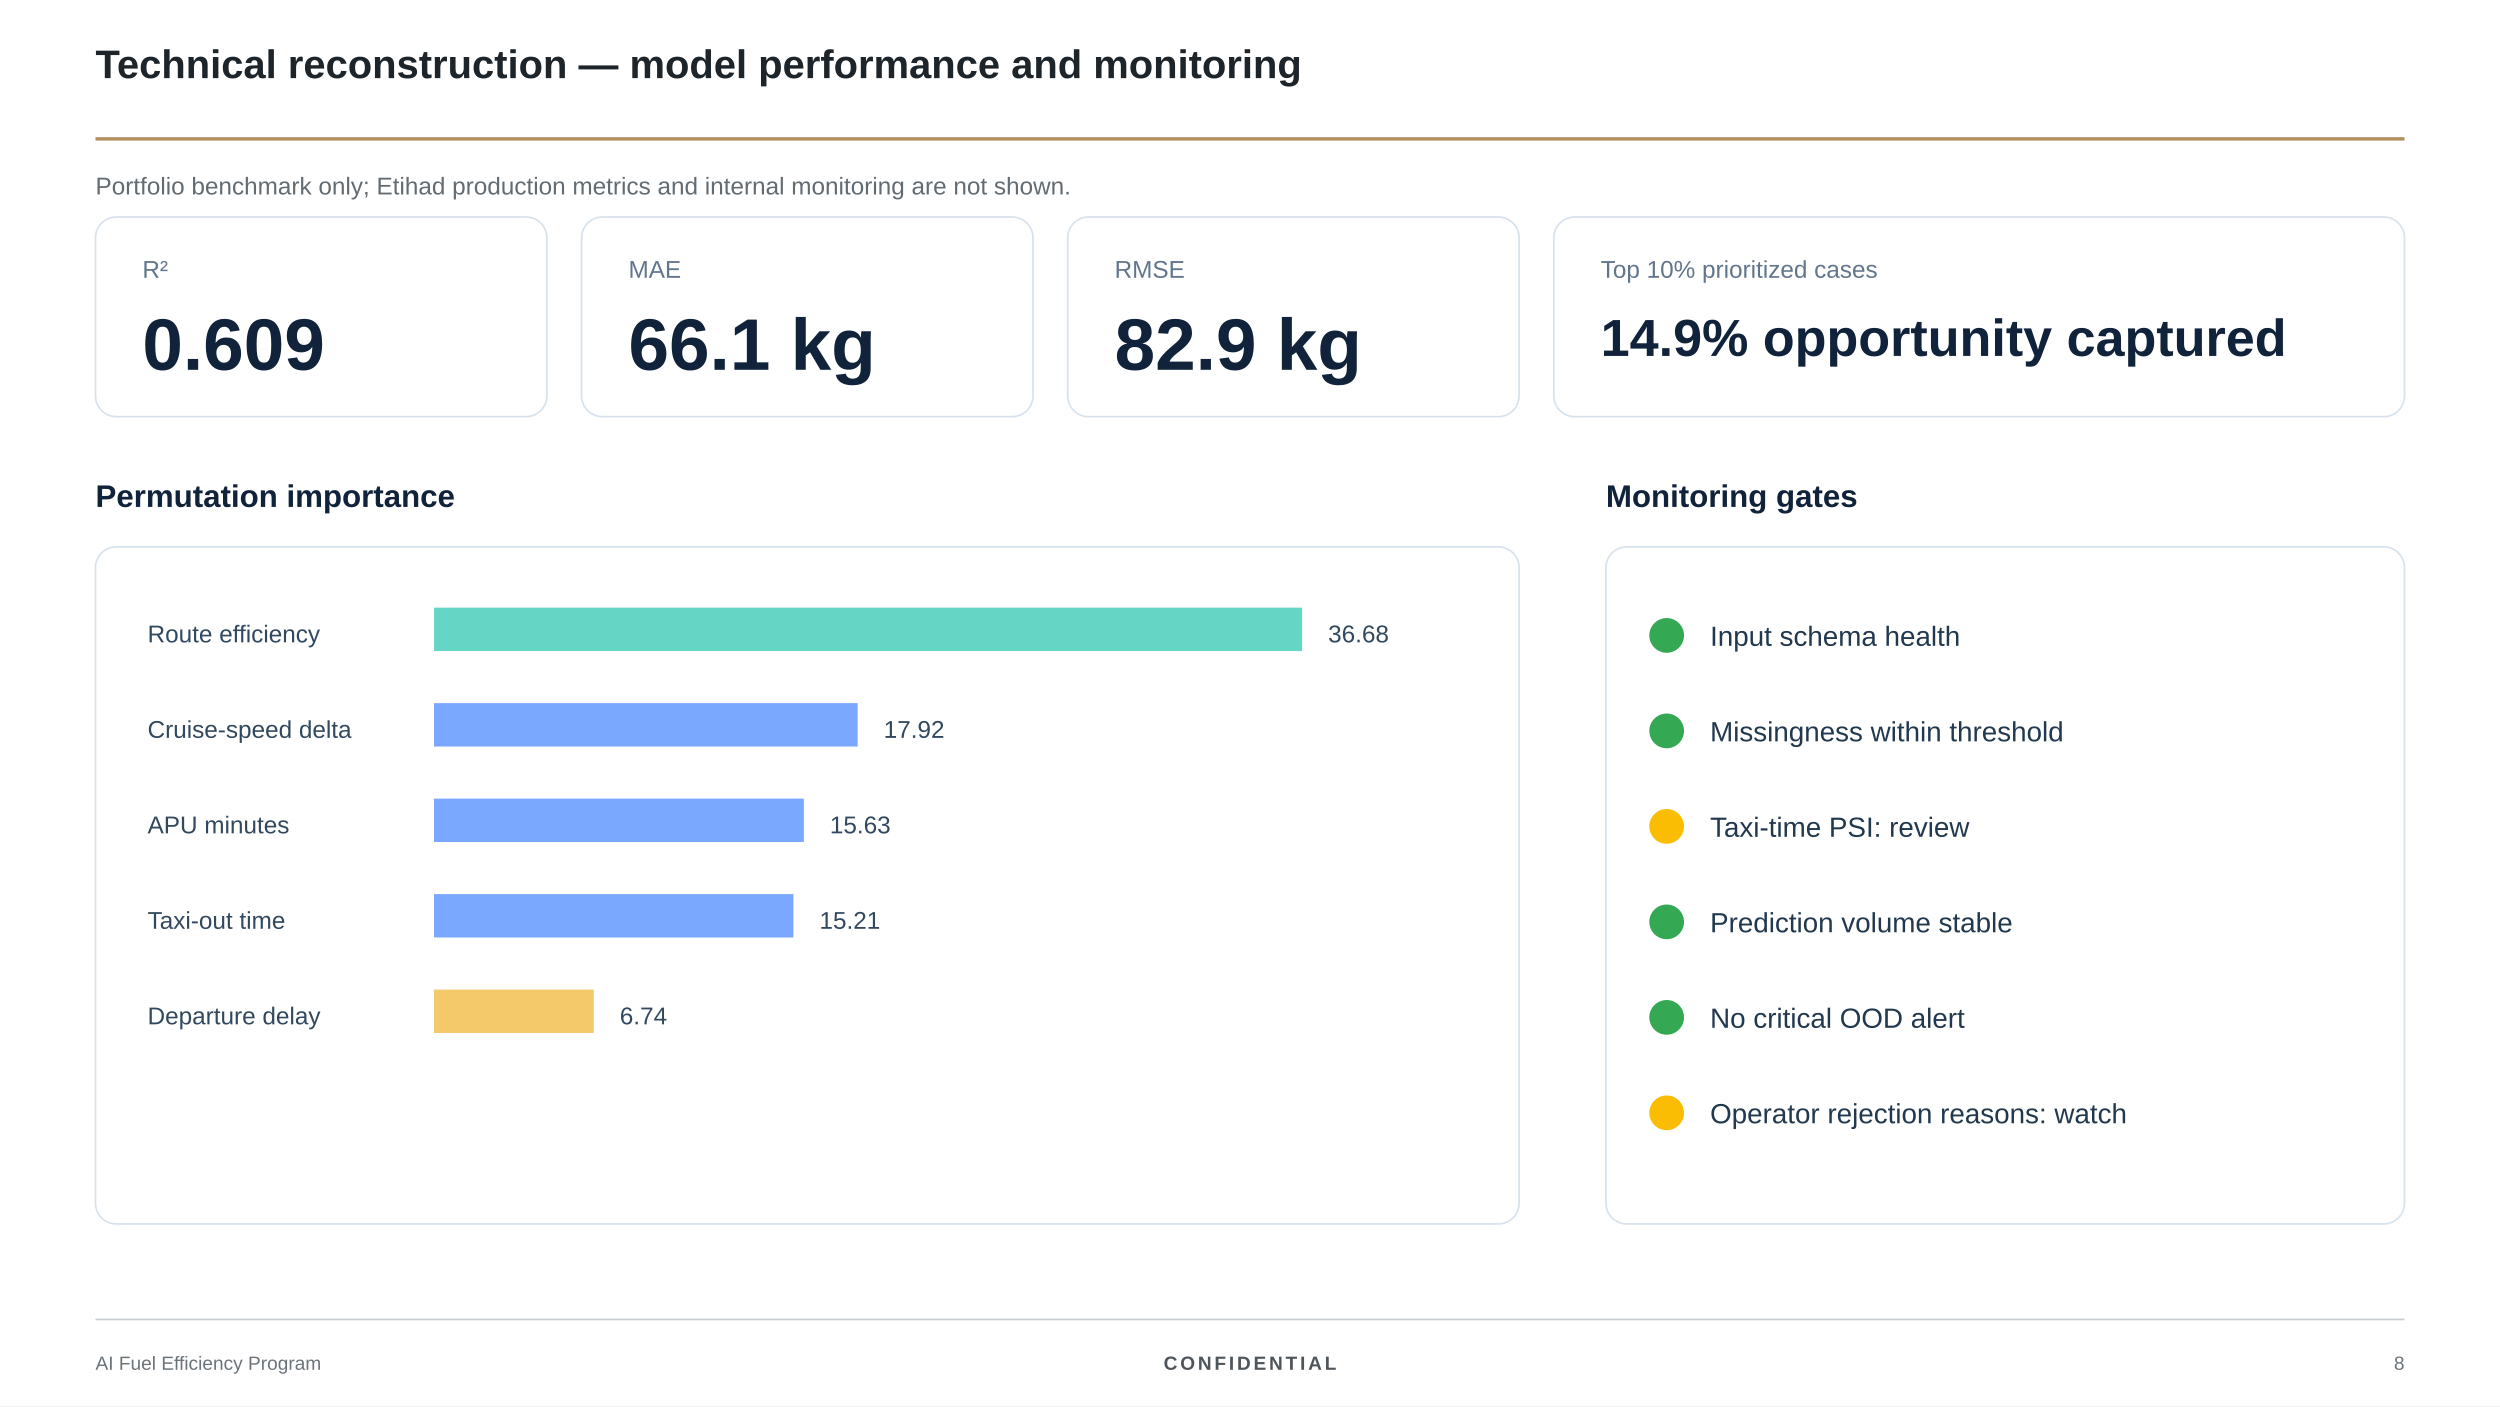
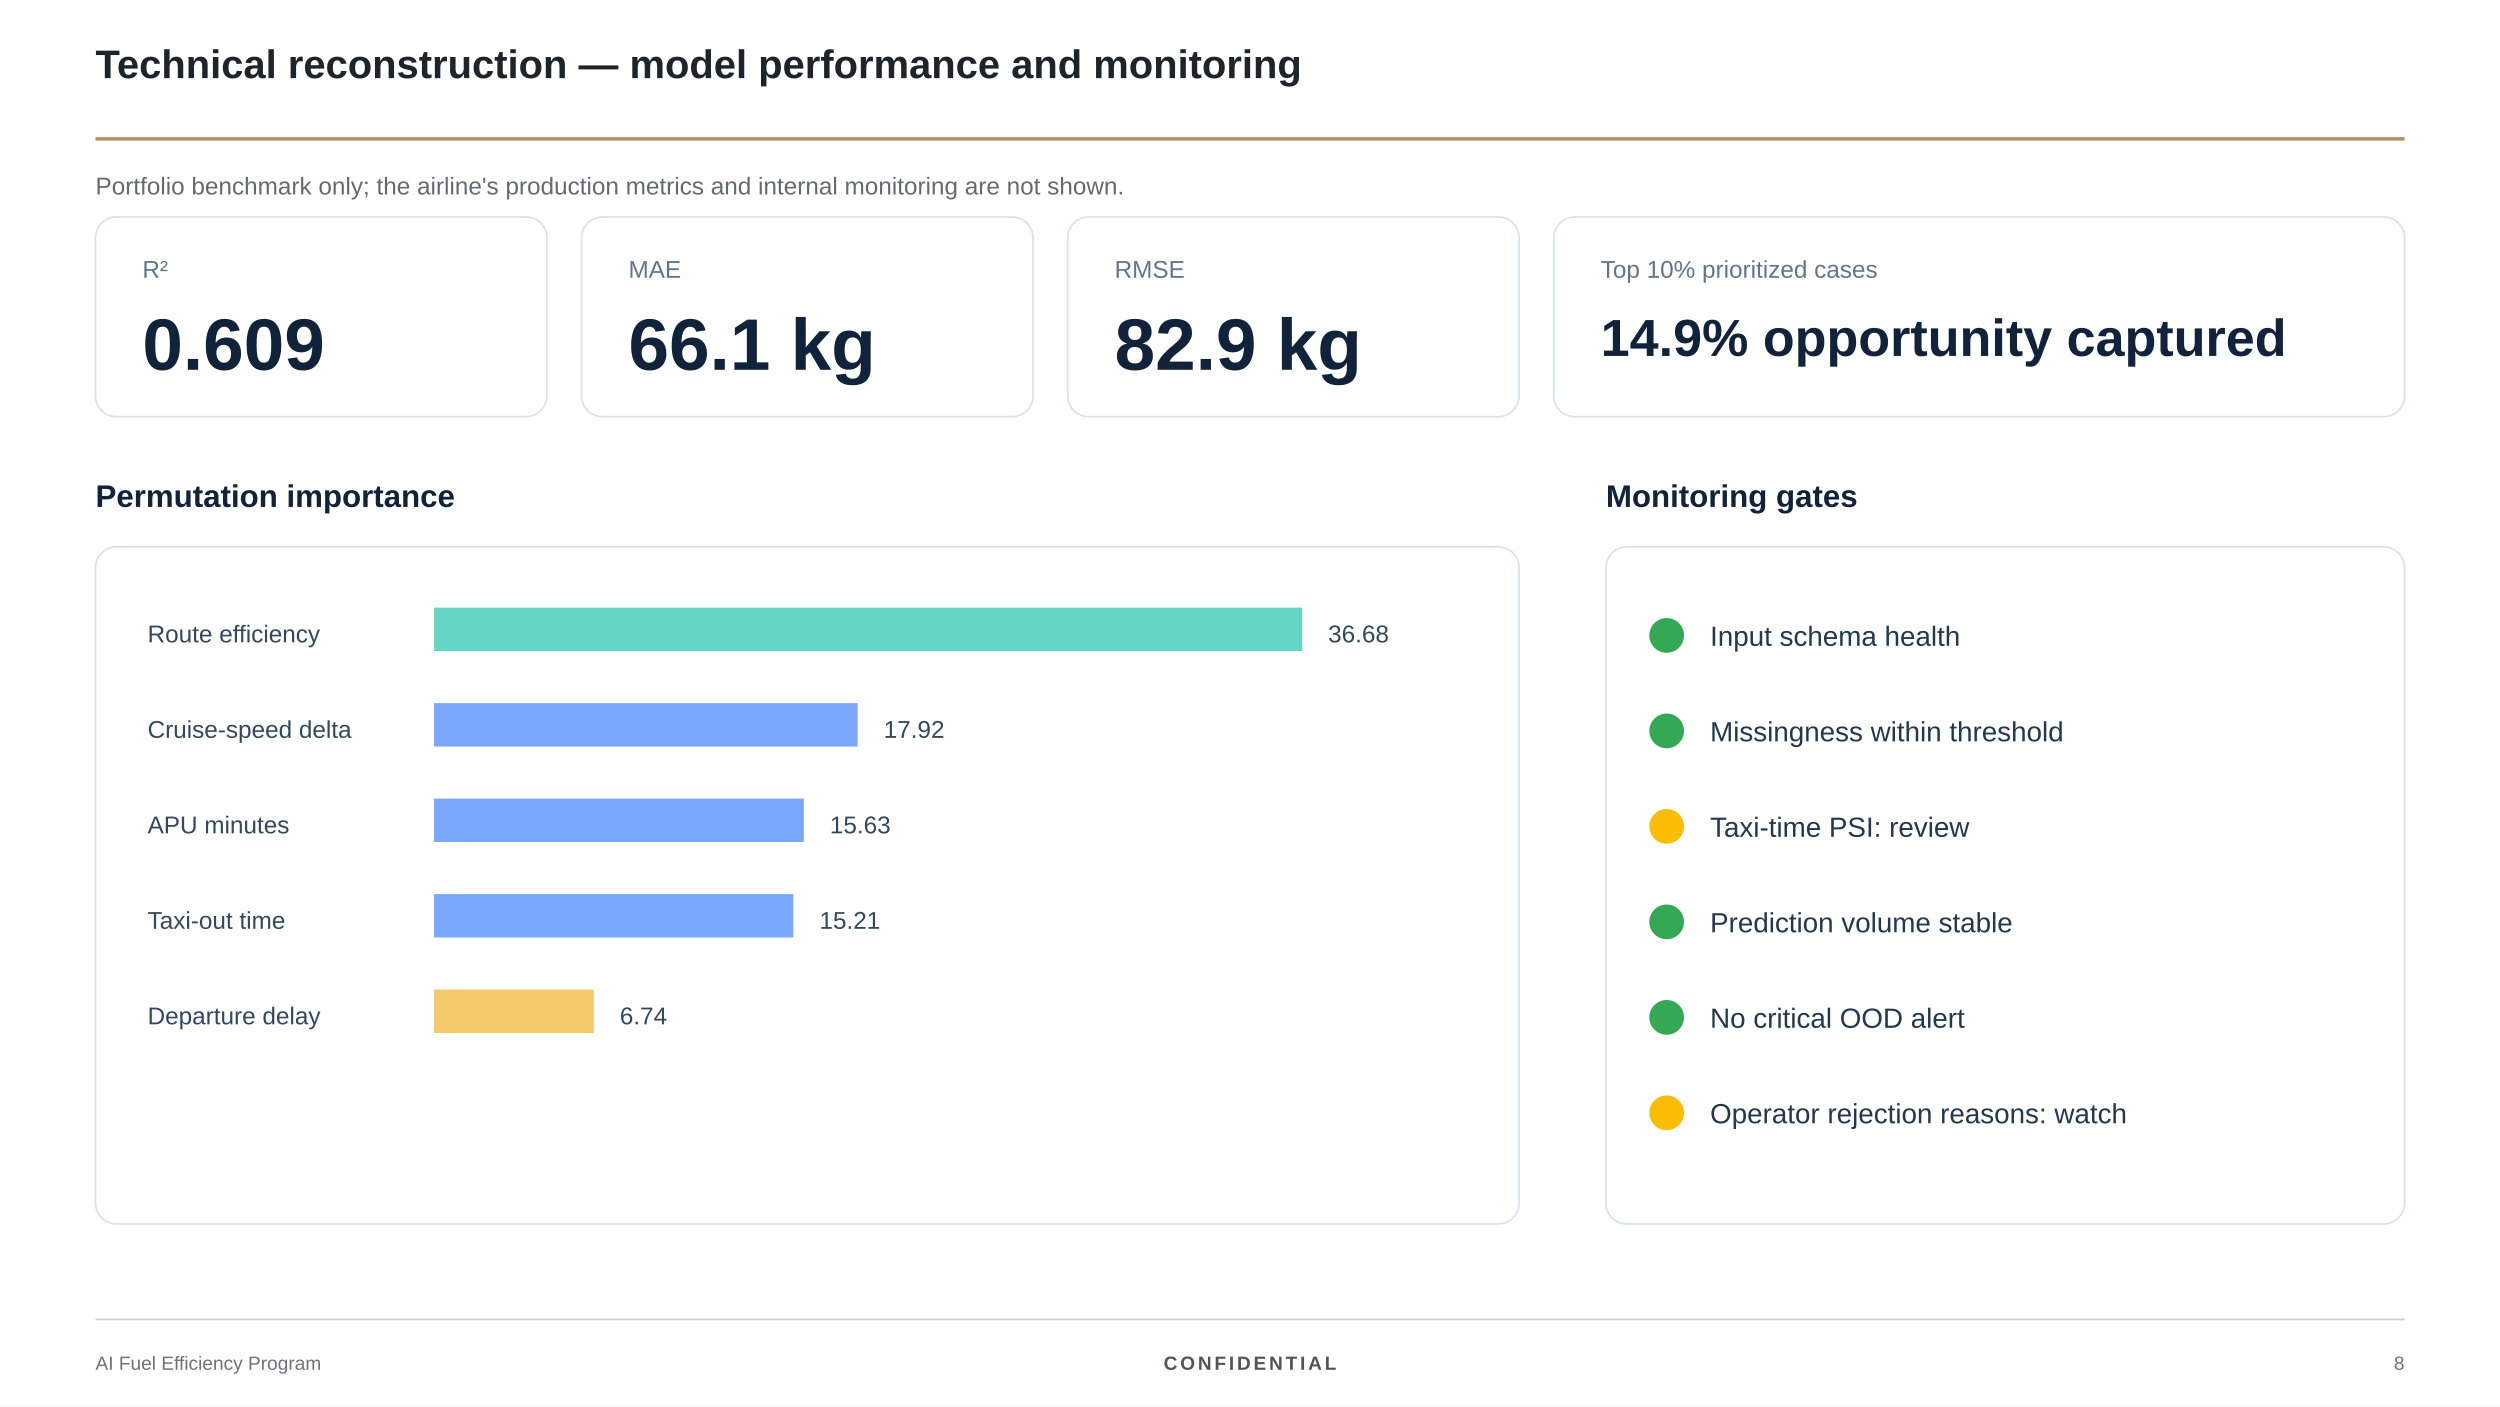
<svg xmlns="http://www.w3.org/2000/svg" width="1440" height="810" viewBox="0 0 1440 810">
  <rect width="1440" height="810" fill="#ffffff" />
  <rect width="1440" height="84" fill="#ffffff" />
  <line x1="55" y1="80" x2="1385" y2="80" stroke="#b2915f" stroke-width="2" />
  <text x="55" y="45" font-family="Arial" font-size="23" font-weight="700" fill="#1d252b">Technical reconstruction — model performance and monitoring</text>
  <g>
    <rect x="55" y="125" width="260" height="115" rx="12" fill="#fff" stroke="#d8e2ec" />
    <text x="82" y="160" font-family="Arial" font-size="14" fill="#61758c">R²</text>
    <text x="82" y="213" font-family="Arial" font-size="42" font-weight="700" fill="#10233b">0.609</text>
    <rect x="335" y="125" width="260" height="115" rx="12" fill="#fff" stroke="#d8e2ec" />
    <text x="362" y="160" font-family="Arial" font-size="14" fill="#61758c">MAE</text>
    <text x="362" y="213" font-family="Arial" font-size="42" font-weight="700" fill="#10233b">66.1 kg</text>
    <rect x="615" y="125" width="260" height="115" rx="12" fill="#fff" stroke="#d8e2ec" />
    <text x="642" y="160" font-family="Arial" font-size="14" fill="#61758c">RMSE</text>
    <text x="642" y="213" font-family="Arial" font-size="42" font-weight="700" fill="#10233b">82.9 kg</text>
    <rect x="895" y="125" width="490" height="115" rx="12" fill="#fff" stroke="#d8e2ec" />
    <text x="922" y="160" font-family="Arial" font-size="14" fill="#61758c">Top 10% prioritized cases</text>
    <text x="922" y="205" font-family="Arial" font-size="30" font-weight="700" fill="#10233b">14.9% opportunity captured</text>
  </g>
  <text x="55" y="292" font-family="Arial" font-size="18" font-weight="700" fill="#10233b">Permutation importance</text>
  <rect x="55" y="315" width="820" height="390" rx="12" fill="#fff" stroke="#d8e2ec" />
  <g font-family="Arial" font-size="14" fill="#31485f">
    <text x="85" y="370">Route efficiency</text>
    <rect x="250" y="350" width="500" height="25" fill="#65d6c6" />
    <text x="765" y="370">36.68</text>
    <text x="85" y="425">Cruise-speed delta</text>
    <rect x="250" y="405" width="244" height="25" fill="#7aa7ff" />
    <text x="509" y="425">17.92</text>
    <text x="85" y="480">APU minutes</text>
    <rect x="250" y="460" width="213" height="25" fill="#7aa7ff" />
    <text x="478" y="480">15.63</text>
    <text x="85" y="535">Taxi-out time</text>
    <rect x="250" y="515" width="207" height="25" fill="#7aa7ff" />
    <text x="472" y="535">15.21</text>
    <text x="85" y="590">Departure delay</text>
    <rect x="250" y="570" width="92" height="25" fill="#f3c969" />
    <text x="357" y="590">6.74</text>
  </g>
  <text x="925" y="292" font-family="Arial" font-size="18" font-weight="700" fill="#10233b">Monitoring gates</text>
  <rect x="925" y="315" width="460" height="390" rx="12" fill="#fff" stroke="#d8e2ec" />
  <g font-family="Arial" font-size="16" fill="#21384f">
    <circle cx="960" cy="366" r="10" fill="#34a853" />
    <text x="985" y="372">Input schema health</text>
    <circle cx="960" cy="421" r="10" fill="#34a853" />
    <text x="985" y="427">Missingness within threshold</text>
    <circle cx="960" cy="476" r="10" fill="#fbbc04" />
    <text x="985" y="482">Taxi-time PSI: review</text>
    <circle cx="960" cy="531" r="10" fill="#34a853" />
    <text x="985" y="537">Prediction volume stable</text>
    <circle cx="960" cy="586" r="10" fill="#34a853" />
    <text x="985" y="592">No critical OOD alert</text>
    <circle cx="960" cy="641" r="10" fill="#fbbc04" />
    <text x="985" y="647">Operator rejection reasons: watch</text>
  </g>
-   <text x="55" y="112" font-family="Arial" font-size="14" fill="#626b72">Portfolio benchmark only; Etihad production metrics and internal monitoring are not shown.</text>
+   <text x="55" y="112" font-family="Arial" font-size="14" fill="#626b72">Portfolio benchmark only; the airline's production metrics and internal monitoring are not shown.</text>
  <line x1="55" y1="760" x2="1385" y2="760" stroke="#c9ced2" stroke-width="1" />
  <text x="55" y="789" font-family="Arial" font-size="11" fill="#6b737a">AI Fuel Efficiency Program</text>
  <text x="720" y="789" text-anchor="middle" font-family="Arial" font-size="11" font-weight="700" letter-spacing="1.6" fill="#4e555b">CONFIDENTIAL</text>
  <text x="1385" y="789" text-anchor="end" font-family="Arial" font-size="11" fill="#6b737a">8</text>
</svg>
